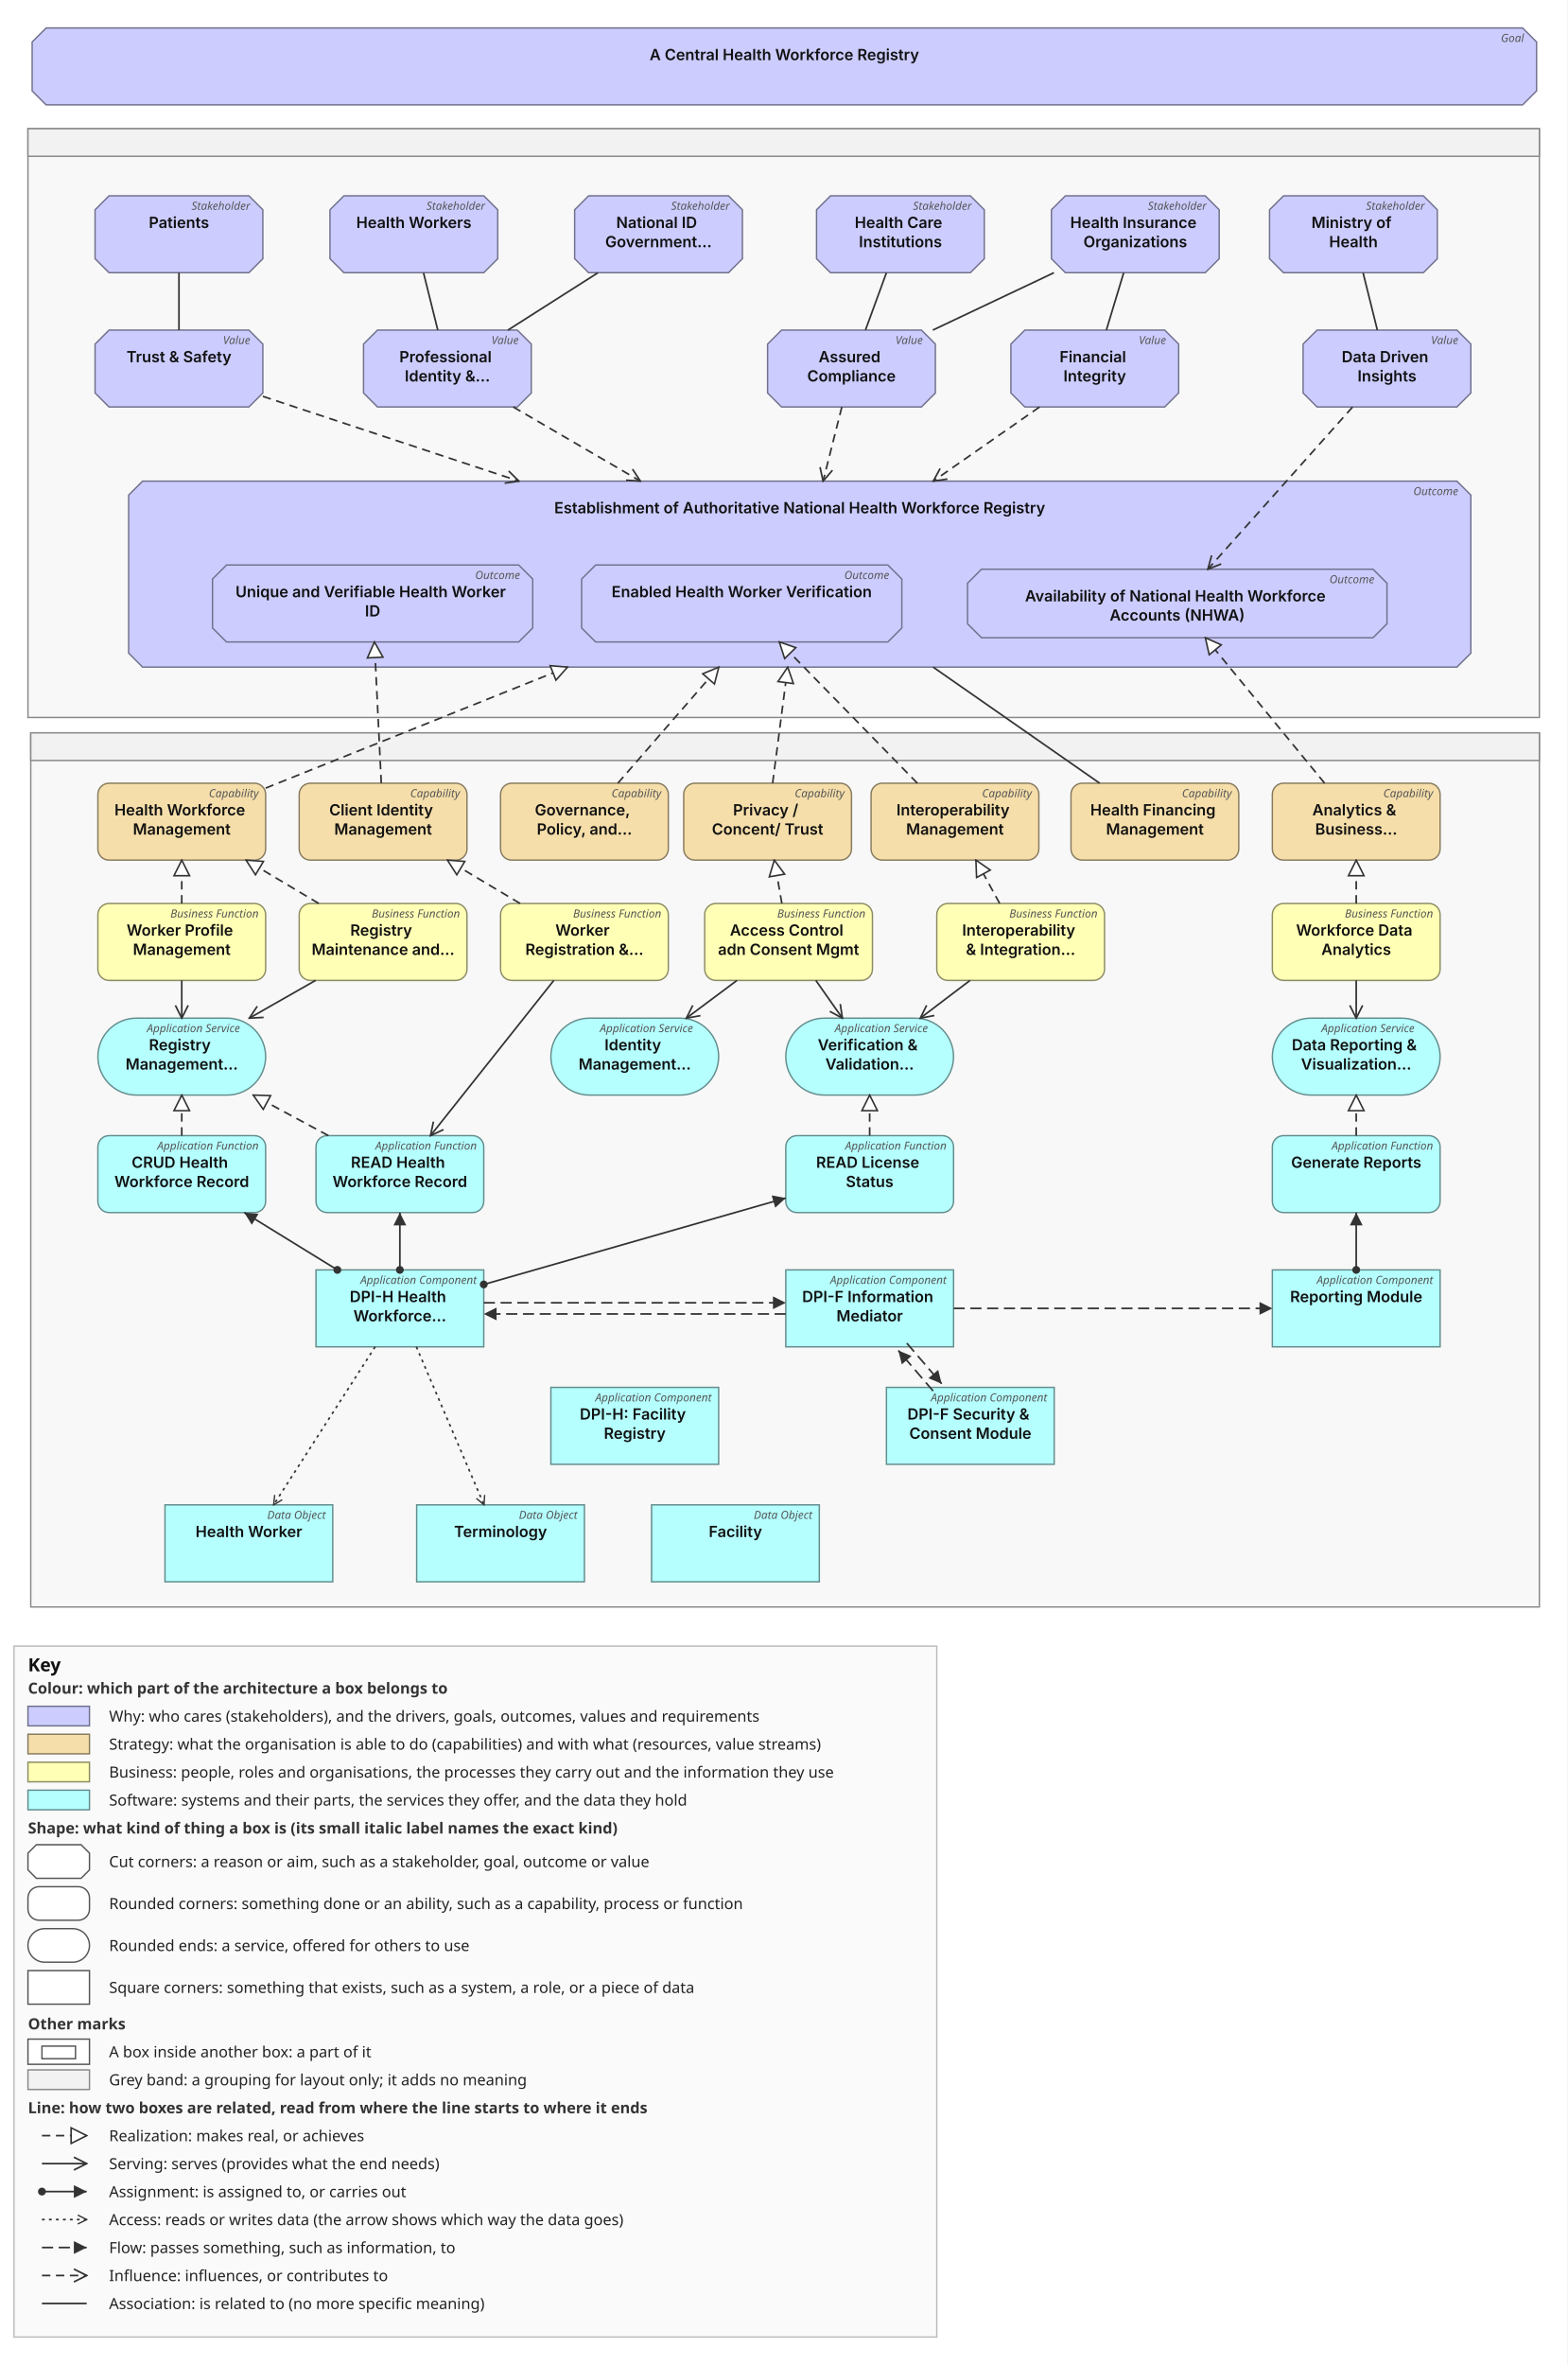
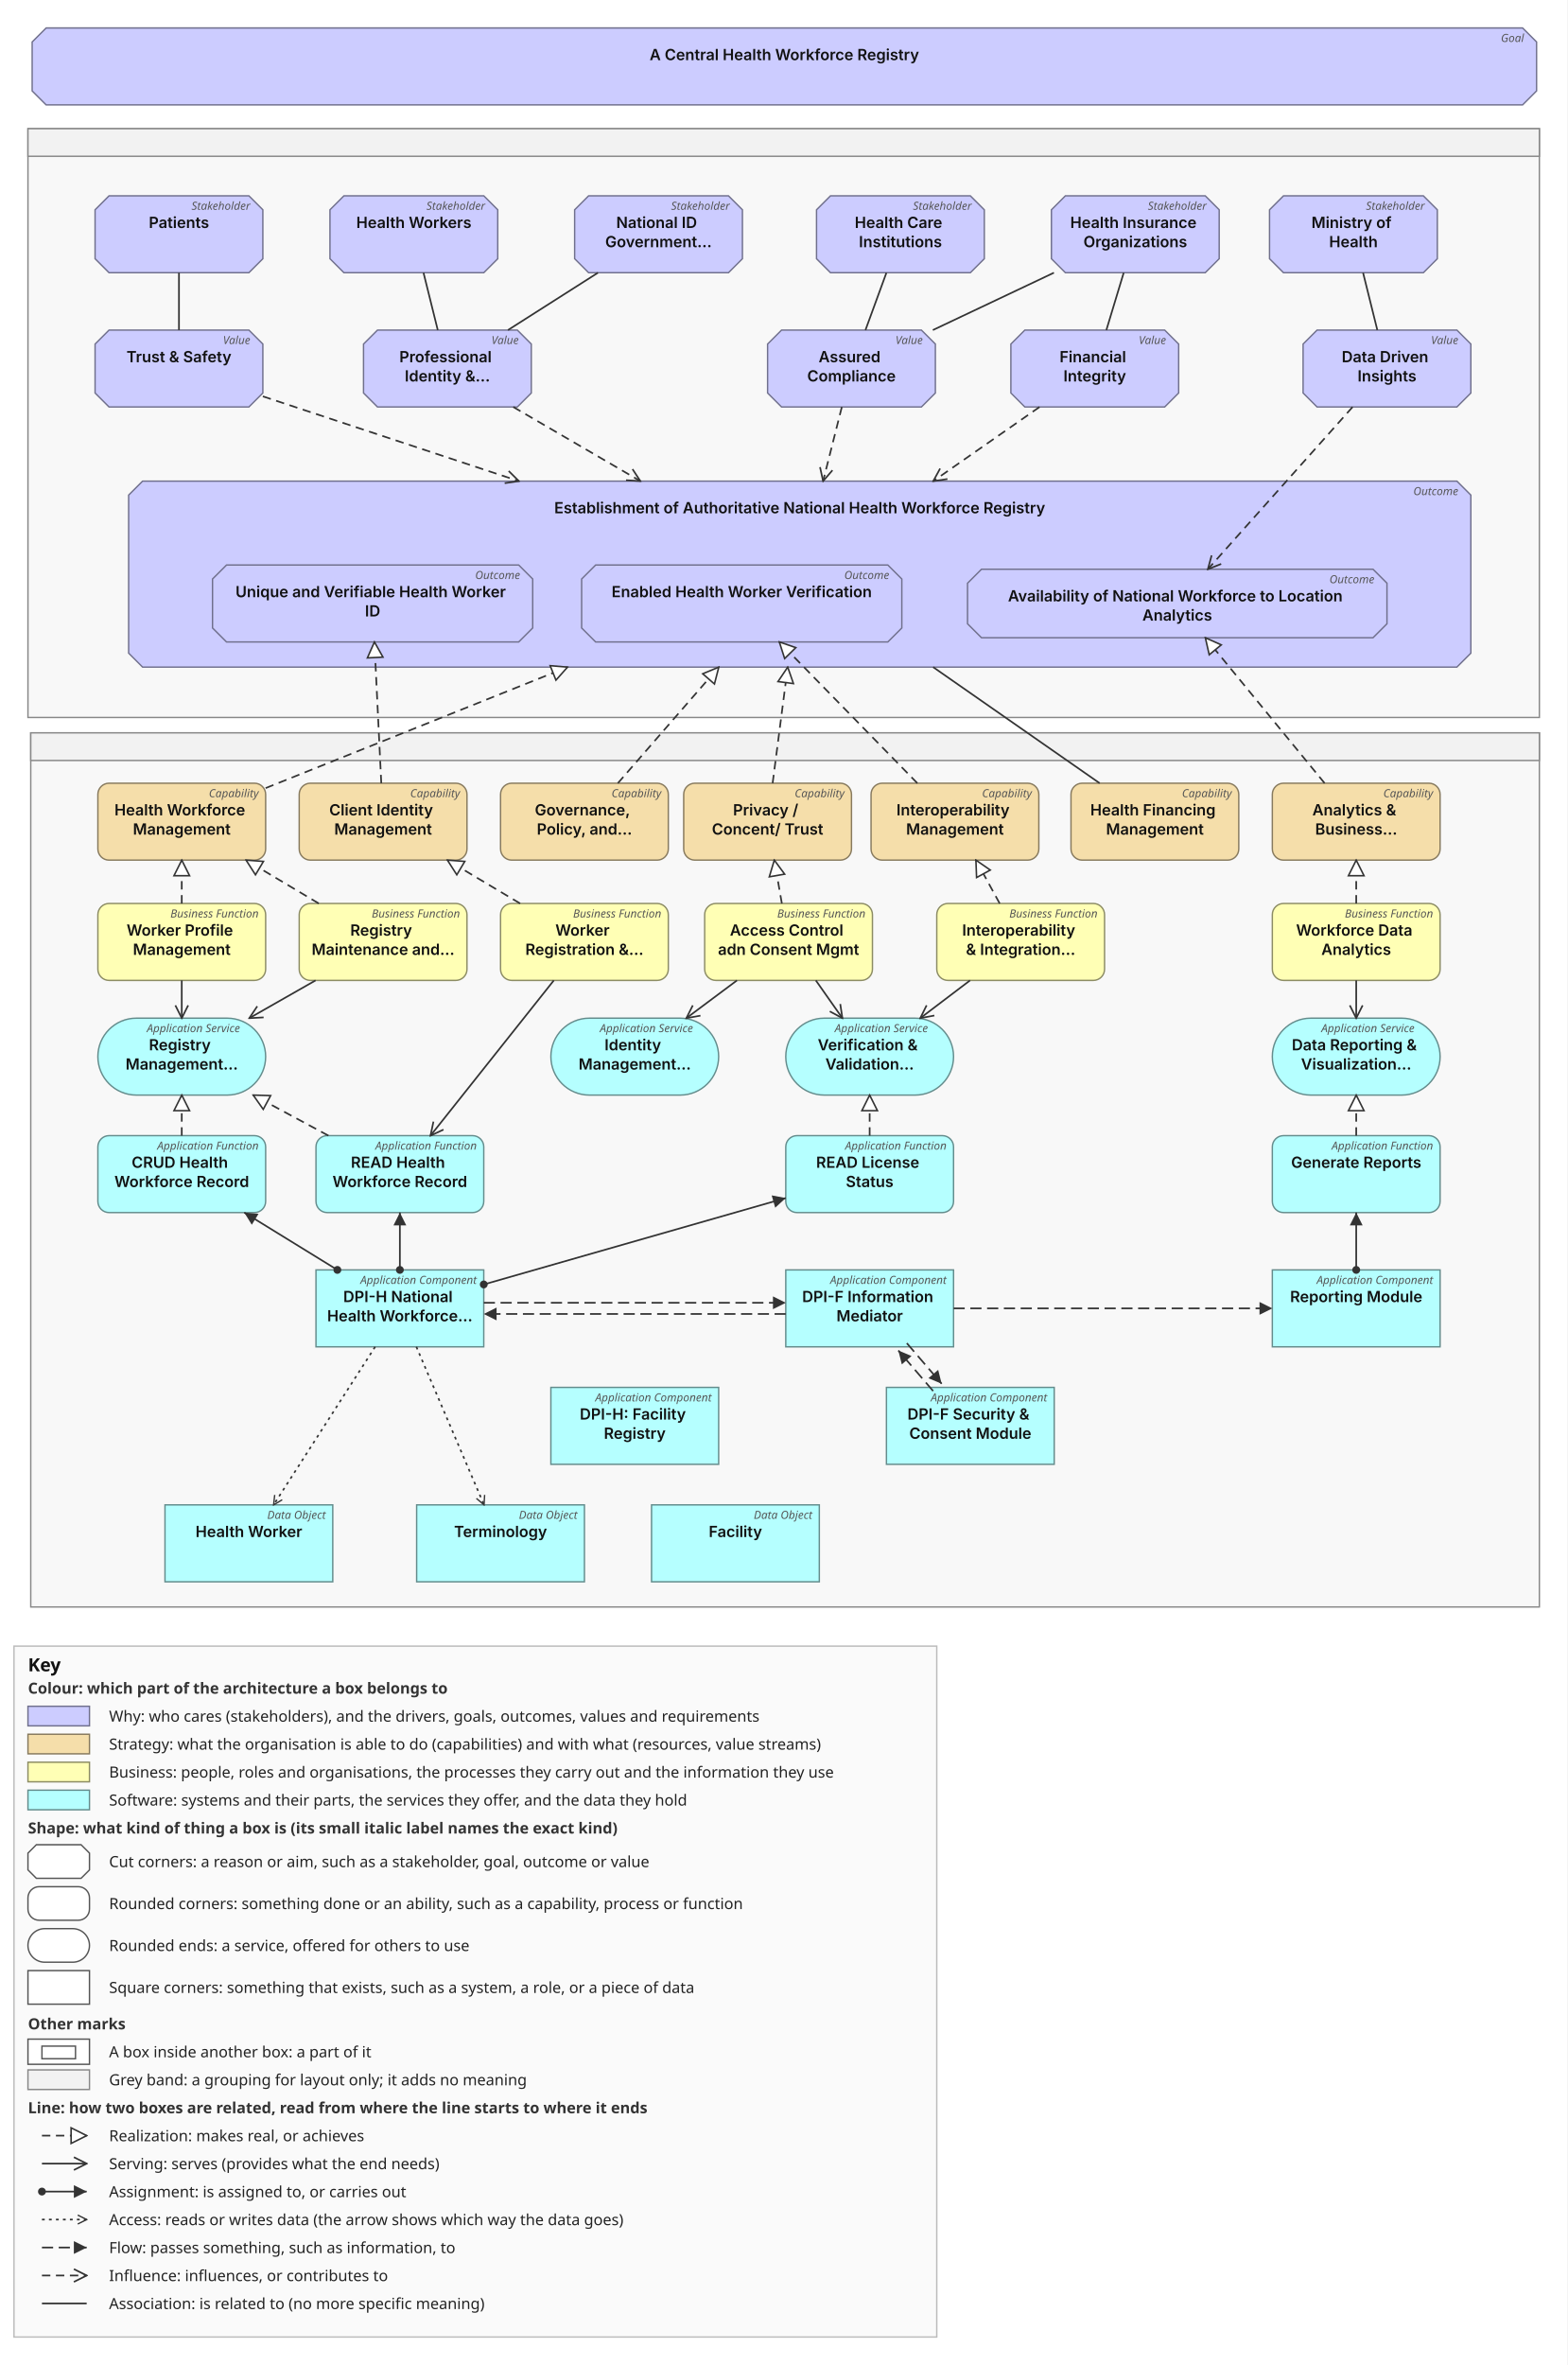
<svg xmlns="http://www.w3.org/2000/svg" viewBox="125 14 1121 1691" width="1121" height="1691" role="img" aria-labelledby="av-title">
  <style>
.av-name{font:600 11px system-ui,-apple-system,"Segoe UI",sans-serif;fill:#111}
.av-type{font:italic 8px system-ui,sans-serif;fill:#555}
.av-group{font:600 11px system-ui,sans-serif;fill:#333}
.av-note{font:10px system-ui,sans-serif;fill:#222}
.av-key{font:11px system-ui,sans-serif;fill:#222}
.av-keyh{font:600 11px system-ui,sans-serif;fill:#333}
.av-keyt{font:700 13px system-ui,sans-serif;fill:#111}
.av-rel{font:9px system-ui,sans-serif;fill:#333;paint-order:stroke;stroke:#fff;stroke-width:3px}
a:hover rect,a:hover polygon,a:focus rect,a:focus polygon{stroke:#06c;stroke-width:2.5}
</style>
  <defs>
    <marker id="arrow-open" viewBox="0 0 12 12" refX="11" refY="6" markerWidth="11" markerHeight="11" orient="auto-start-reverse" markerUnits="userSpaceOnUse">
      <path d="M1 1 L11 6 L1 11" fill="none" stroke="#333" stroke-width="1.3" />
    </marker>
    <marker id="arrow-filled" viewBox="0 0 12 12" refX="11" refY="6" markerWidth="11" markerHeight="11" orient="auto-start-reverse" markerUnits="userSpaceOnUse">
      <path d="M1 1 L11 6 L1 11 Z" fill="#333" />
    </marker>
    <marker id="arrow-small" viewBox="0 0 10 10" refX="9" refY="5" markerWidth="8" markerHeight="8" orient="auto-start-reverse" markerUnits="userSpaceOnUse">
      <path d="M1 1 L9 5 L1 9" fill="none" stroke="#333" stroke-width="1.2" />
    </marker>
    <marker id="triangle-hollow" viewBox="0 0 14 14" refX="13" refY="7" markerWidth="13" markerHeight="13" orient="auto-start-reverse" markerUnits="userSpaceOnUse">
      <path d="M1 1 L13 7 L1 13 Z" fill="#fff" stroke="#333" stroke-width="1.2" />
    </marker>
    <marker id="diamond-filled" viewBox="0 0 16 10" refX="1" refY="5" markerWidth="16" markerHeight="10" orient="auto-start-reverse" markerUnits="userSpaceOnUse">
      <path d="M1 5 L8 1 L15 5 L8 9 Z" fill="#333" />
    </marker>
    <marker id="diamond-hollow" viewBox="0 0 16 10" refX="1" refY="5" markerWidth="16" markerHeight="10" orient="auto-start-reverse" markerUnits="userSpaceOnUse">
      <path d="M1 5 L8 1 L15 5 L8 9 Z" fill="#fff" stroke="#333" stroke-width="1.2" />
    </marker>
    <marker id="dot" viewBox="0 0 8 8" refX="4" refY="4" markerWidth="7" markerHeight="7" orient="auto" markerUnits="userSpaceOnUse">
      <circle cx="4" cy="4" r="3.2" fill="#333" />
    </marker>
    <pattern id="missing" width="8" height="8" patternUnits="userSpaceOnUse" patternTransform="rotate(45)">
      <rect width="8" height="8" fill="#fff" />
      <line x1="0" y1="0" x2="0" y2="8" stroke="#d33" stroke-width="2" />
    </pattern>
  </defs>
  <rect x="125" y="14" width="1121" height="1691" fill="#fff" />
  <g class="av-g">
    <rect x="145" y="106" width="1081" height="421" fill="#f2f2f2" fill-opacity=".55" stroke="#888" />
    <rect x="145" y="106" width="1081" height="19.75" fill="#f2f2f2" stroke="#888" />
    <text class="av-group" x="151" y="120" />
  </g>
  <a href="../../../en/dpi-h-ra/archimate/0.2.0/elements/patients/" target="_top">
    <polygon points="203,154 303,154 313,164 313,199 303,209 203,209 193,199 193,164" fill="#ccccff" stroke="#70708c" stroke-width="1" />
    <text class="av-type" x="304" y="164" text-anchor="end">Stakeholder</text>
    <text class="av-name" x="253" y="177" text-anchor="middle">
      <tspan x="253" dy="0">Patients</tspan>
    </text>
  </a>
  <a href="../../../en/dpi-h-ra/archimate/0.2.0/elements/trust-safety/" target="_top">
    <polygon points="203,250 303,250 313,260 313,295 303,305 203,305 193,295 193,260" fill="#ccccff" stroke="#70708c" stroke-width="1" />
    <text class="av-type" x="304" y="260" text-anchor="end">Value</text>
    <text class="av-name" x="253" y="273" text-anchor="middle">
      <tspan x="253" dy="0">Trust &amp; Safety</tspan>
    </text>
  </a>
  <a href="../../../en/dpi-h-ra/archimate/0.2.0/elements/establishment-of-authoritative-national-health-workforce/" target="_top">
    <polygon points="227,358 1167,358 1177,368 1177,481 1167,491 227,491 217,481 217,368" fill="#ccccff" stroke="#70708c" stroke-width="1" />
    <text class="av-type" x="1168" y="368" text-anchor="end">Outcome</text>
    <text class="av-name" x="697" y="381" text-anchor="middle">
      <tspan x="697" dy="0">Establishment of Authoritative National Health Workforce Registry</tspan>
    </text>
  </a>
  <a href="../../../en/dpi-h-ra/archimate/0.2.0/elements/enabled-health-worker-verification/" target="_top">
    <polygon points="551,418 760,418 770,428 770,463 760,473 551,473 541,463 541,428" fill="#ccccff" stroke="#70708c" stroke-width="1" />
    <text class="av-type" x="761" y="428" text-anchor="end">Outcome</text>
    <text class="av-name" x="655.5" y="441" text-anchor="middle">
      <tspan x="655.5" dy="0">Enabled Health Worker Verification</tspan>
    </text>
  </a>
  <a href="../../../en/dpi-h-ra/archimate/0.2.0/elements/unique-and-verifiable-health-worker-id/" target="_top">
    <polygon points="287,418 496,418 506,428 506,463 496,473 287,473 277,463 277,428" fill="#ccccff" stroke="#70708c" stroke-width="1" />
    <text class="av-type" x="497" y="428" text-anchor="end">Outcome</text>
    <text class="av-name" x="391.5" y="441" text-anchor="middle">
      <tspan x="391.5" dy="0">Unique and Verifiable Health Worker</tspan>
      <tspan x="391.5" dy="13.75">ID</tspan>
    </text>
  </a>
-   <a href="../../../en/dpi-h-ra/archimate/0.2.0/elements/availability-of-national-health-workforce-accounts-nhwa/" target="_top">
+   <a href="../../../en/dpi-h-ra/archimate/0.2.0/elements/availability-of-national-workforce-to-location-analytics/" target="_top">
    <polygon points="827,421 1107,421 1117,431 1117,460 1107,470 827,470 817,460 817,431" fill="#ccccff" stroke="#70708c" stroke-width="1" />
    <text class="av-type" x="1108" y="431" text-anchor="end">Outcome</text>
    <text class="av-name" x="967" y="444" text-anchor="middle">
-       <tspan x="967" dy="0">Availability of National Health Workforce</tspan>
-       <tspan x="967" dy="13.75">Accounts (NHWA)</tspan>
+       <tspan x="967" dy="0">Availability of National Workforce to Location</tspan>
+       <tspan x="967" dy="13.75">Analytics</tspan>
    </text>
  </a>
  <a href="../../../en/dpi-h-ra/archimate/0.2.0/elements/health-workers/" target="_top">
    <polygon points="371,154 471,154 481,164 481,199 471,209 371,209 361,199 361,164" fill="#ccccff" stroke="#70708c" stroke-width="1" />
    <text class="av-type" x="472" y="164" text-anchor="end">Stakeholder</text>
    <text class="av-name" x="421" y="177" text-anchor="middle">
      <tspan x="421" dy="0">Health Workers</tspan>
    </text>
  </a>
  <a href="../../../en/dpi-h-ra/archimate/0.2.0/elements/professional-identity-security/" target="_top">
    <polygon points="395,250 495,250 505,260 505,295 495,305 395,305 385,295 385,260" fill="#ccccff" stroke="#70708c" stroke-width="1" />
    <text class="av-type" x="496" y="260" text-anchor="end">Value</text>
    <text class="av-name" x="445" y="273" text-anchor="middle">
      <tspan x="445" dy="0">Professional</tspan>
      <tspan x="445" dy="13.75">Identity &amp;…</tspan>
    </text>
  </a>
  <a href="../../../en/dpi-h-ra/archimate/0.2.0/elements/health-care-institutions/" target="_top">
    <polygon points="719,154 819,154 829,164 829,199 819,209 719,209 709,199 709,164" fill="#ccccff" stroke="#70708c" stroke-width="1" />
    <text class="av-type" x="820" y="164" text-anchor="end">Stakeholder</text>
    <text class="av-name" x="769" y="177" text-anchor="middle">
      <tspan x="769" dy="0">Health Care</tspan>
      <tspan x="769" dy="13.75">Institutions</tspan>
    </text>
  </a>
  <a href="../../../en/dpi-h-ra/archimate/0.2.0/elements/assured-compliance/" target="_top">
    <polygon points="684,250 784,250 794,260 794,295 784,305 684,305 674,295 674,260" fill="#ccccff" stroke="#70708c" stroke-width="1" />
    <text class="av-type" x="785" y="260" text-anchor="end">Value</text>
    <text class="av-name" x="734" y="273" text-anchor="middle">
      <tspan x="734" dy="0">Assured</tspan>
      <tspan x="734" dy="13.75">Compliance</tspan>
    </text>
  </a>
  <a href="../../../en/dpi-h-ra/archimate/0.2.0/elements/health-insurance-organizations/" target="_top">
    <polygon points="887,154 987,154 997,164 997,199 987,209 887,209 877,199 877,164" fill="#ccccff" stroke="#70708c" stroke-width="1" />
    <text class="av-type" x="988" y="164" text-anchor="end">Stakeholder</text>
    <text class="av-name" x="937" y="177" text-anchor="middle">
      <tspan x="937" dy="0">Health Insurance</tspan>
      <tspan x="937" dy="13.75">Organizations</tspan>
    </text>
  </a>
  <a href="../../../en/dpi-h-ra/archimate/0.2.0/elements/financial-integrity/" target="_top">
    <polygon points="858,250 958,250 968,260 968,295 958,305 858,305 848,295 848,260" fill="#ccccff" stroke="#70708c" stroke-width="1" />
    <text class="av-type" x="959" y="260" text-anchor="end">Value</text>
    <text class="av-name" x="908" y="273" text-anchor="middle">
      <tspan x="908" dy="0">Financial</tspan>
      <tspan x="908" dy="13.75">Integrity</tspan>
    </text>
  </a>
  <a href="../../../en/dpi-h-ra/archimate/0.2.0/elements/ministry-of-health/" target="_top">
    <polygon points="1043,154 1143,154 1153,164 1153,199 1143,209 1043,209 1033,199 1033,164" fill="#ccccff" stroke="#70708c" stroke-width="1" />
    <text class="av-type" x="1144" y="164" text-anchor="end">Stakeholder</text>
    <text class="av-name" x="1093" y="177" text-anchor="middle">
      <tspan x="1093" dy="0">Ministry of</tspan>
      <tspan x="1093" dy="13.75">Health</tspan>
    </text>
  </a>
  <a href="../../../en/dpi-h-ra/archimate/0.2.0/elements/data-driven-insights/" target="_top">
    <polygon points="1067,250 1167,250 1177,260 1177,295 1167,305 1067,305 1057,295 1057,260" fill="#ccccff" stroke="#70708c" stroke-width="1" />
    <text class="av-type" x="1168" y="260" text-anchor="end">Value</text>
    <text class="av-name" x="1117" y="273" text-anchor="middle">
      <tspan x="1117" dy="0">Data Driven</tspan>
      <tspan x="1117" dy="13.75">Insights</tspan>
    </text>
  </a>
  <a href="../../../en/dpi-h-ra/archimate/0.2.0/elements/national-id-government-provider/" target="_top">
    <polygon points="546,154 646,154 656,164 656,199 646,209 546,209 536,199 536,164" fill="#ccccff" stroke="#70708c" stroke-width="1" />
    <text class="av-type" x="647" y="164" text-anchor="end">Stakeholder</text>
    <text class="av-name" x="596" y="177" text-anchor="middle">
      <tspan x="596" dy="0">National ID</tspan>
      <tspan x="596" dy="13.75">Government…</tspan>
    </text>
  </a>
  <g class="av-g">
    <rect x="147" y="538" width="1079" height="625" fill="#f2f2f2" fill-opacity=".55" stroke="#888" />
    <rect x="147" y="538" width="1079" height="19.75" fill="#f2f2f2" stroke="#888" />
    <text class="av-group" x="153" y="552" />
  </g>
-   <a href="../../../en/dpi-h-ra/archimate/0.2.0/elements/dpi-h-health-workforce-registry-hwr/" target="_top">
+   <a href="../../../en/dpi-h-ra/archimate/0.2.0/elements/dpi-h-national-health-workforce-directory-registry/" target="_top">
    <rect x="351" y="922" width="120" height="55" fill="#b5ffff" stroke="#648c8c" stroke-width="1" />
    <text class="av-type" x="466" y="932" text-anchor="end">Application Component</text>
    <text class="av-name" x="411" y="945" text-anchor="middle">
-       <tspan x="411" dy="0">DPI-H Health</tspan>
-       <tspan x="411" dy="13.75">Workforce…</tspan>
+       <tspan x="411" dy="0">DPI-H National</tspan>
+       <tspan x="411" dy="13.75">Health Workforce…</tspan>
    </text>
  </a>
  <a href="../../../en/dpi-h-ra/archimate/0.2.0/elements/dpi-f-security-consent-module/" target="_top">
    <rect x="759" y="1006" width="120" height="55" fill="#b5ffff" stroke="#648c8c" stroke-width="1" />
    <text class="av-type" x="874" y="1016" text-anchor="end">Application Component</text>
    <text class="av-name" x="819" y="1029" text-anchor="middle">
      <tspan x="819" dy="0">DPI-F Security &amp;</tspan>
      <tspan x="819" dy="13.75">Consent Module</tspan>
    </text>
  </a>
  <a href="../../../en/dpi-h-ra/archimate/0.2.0/elements/reporting-module/" target="_top">
    <rect x="1035" y="922" width="120" height="55" fill="#b5ffff" stroke="#648c8c" stroke-width="1" />
    <text class="av-type" x="1150" y="932" text-anchor="end">Application Component</text>
    <text class="av-name" x="1095" y="945" text-anchor="middle">
      <tspan x="1095" dy="0">Reporting Module</tspan>
    </text>
  </a>
  <a href="../../../en/dpi-h-ra/archimate/0.2.0/elements/dpi-f-information-mediator/" target="_top">
    <rect x="687" y="922" width="120" height="55" fill="#b5ffff" stroke="#648c8c" stroke-width="1" />
    <text class="av-type" x="802" y="932" text-anchor="end">Application Component</text>
    <text class="av-name" x="747" y="945" text-anchor="middle">
      <tspan x="747" dy="0">DPI-F Information</tspan>
      <tspan x="747" dy="13.75">Mediator</tspan>
    </text>
  </a>
  <a href="../../../en/dpi-h-ra/archimate/0.2.0/elements/health-worker/" target="_top">
    <rect x="243" y="1090" width="120" height="55" fill="#b5ffff" stroke="#648c8c" stroke-width="1" />
    <text class="av-type" x="358" y="1100" text-anchor="end">Data Object</text>
    <text class="av-name" x="303" y="1113" text-anchor="middle">
      <tspan x="303" dy="0">Health Worker</tspan>
    </text>
  </a>
  <a href="../../../en/dpi-h-ra/archimate/0.2.0/elements/facility/" target="_top">
    <rect x="591" y="1090" width="120" height="55" fill="#b5ffff" stroke="#648c8c" stroke-width="1" />
    <text class="av-type" x="706" y="1100" text-anchor="end">Data Object</text>
    <text class="av-name" x="651" y="1113" text-anchor="middle">
      <tspan x="651" dy="0">Facility</tspan>
    </text>
  </a>
  <a href="../../../en/dpi-h-ra/archimate/0.2.0/elements/terminology/" target="_top">
    <rect x="423" y="1090" width="120" height="55" fill="#b5ffff" stroke="#648c8c" stroke-width="1" />
    <text class="av-type" x="538" y="1100" text-anchor="end">Data Object</text>
    <text class="av-name" x="483" y="1113" text-anchor="middle">
      <tspan x="483" dy="0">Terminology</tspan>
    </text>
  </a>
  <a href="../../../en/dpi-h-ra/archimate/0.2.0/elements/health-workforce-management/" target="_top">
    <rect x="195" y="574" width="120" height="55" rx="8" fill="#f5deaa" stroke="#877a5e" stroke-width="1" />
    <text class="av-type" x="310" y="584" text-anchor="end">Capability</text>
    <text class="av-name" x="255" y="597" text-anchor="middle">
      <tspan x="255" dy="0">Health Workforce</tspan>
      <tspan x="255" dy="13.75">Management</tspan>
    </text>
  </a>
  <a href="../../../en/dpi-h-ra/archimate/0.2.0/elements/privacy-concent-trust/" target="_top">
    <rect x="614" y="574" width="120" height="55" rx="8" fill="#f5deaa" stroke="#877a5e" stroke-width="1" />
    <text class="av-type" x="729" y="584" text-anchor="end">Capability</text>
    <text class="av-name" x="674" y="597" text-anchor="middle">
      <tspan x="674" dy="0">Privacy /</tspan>
      <tspan x="674" dy="13.75">Concent/ Trust</tspan>
    </text>
  </a>
  <a href="../../../en/dpi-h-ra/archimate/0.2.0/elements/client-identity-management/" target="_top">
    <rect x="339" y="574" width="120" height="55" rx="8" fill="#f5deaa" stroke="#877a5e" stroke-width="1" />
    <text class="av-type" x="454" y="584" text-anchor="end">Capability</text>
    <text class="av-name" x="399" y="597" text-anchor="middle">
      <tspan x="399" dy="0">Client Identity</tspan>
      <tspan x="399" dy="13.75">Management</tspan>
    </text>
  </a>
  <a href="../../../en/dpi-h-ra/archimate/0.2.0/elements/interoperability-management/" target="_top">
    <rect x="748" y="574" width="120" height="55" rx="8" fill="#f5deaa" stroke="#877a5e" stroke-width="1" />
    <text class="av-type" x="863" y="584" text-anchor="end">Capability</text>
    <text class="av-name" x="808" y="597" text-anchor="middle">
      <tspan x="808" dy="0">Interoperability</tspan>
      <tspan x="808" dy="13.75">Management</tspan>
    </text>
  </a>
  <a href="../../../en/dpi-h-ra/archimate/0.2.0/elements/analytics-business-intelligence/" target="_top">
    <rect x="1035" y="574" width="120" height="55" rx="8" fill="#f5deaa" stroke="#877a5e" stroke-width="1" />
    <text class="av-type" x="1150" y="584" text-anchor="end">Capability</text>
    <text class="av-name" x="1095" y="597" text-anchor="middle">
      <tspan x="1095" dy="0">Analytics &amp;</tspan>
      <tspan x="1095" dy="13.75">Business…</tspan>
    </text>
  </a>
  <a href="../../../en/dpi-h-ra/archimate/0.2.0/elements/governance-policy-and-legislation/" target="_top">
    <rect x="483" y="574" width="120" height="55" rx="8" fill="#f5deaa" stroke="#877a5e" stroke-width="1" />
    <text class="av-type" x="598" y="584" text-anchor="end">Capability</text>
    <text class="av-name" x="543" y="597" text-anchor="middle">
      <tspan x="543" dy="0">Governance,</tspan>
      <tspan x="543" dy="13.75">Policy, and…</tspan>
    </text>
  </a>
  <a href="../../../en/dpi-h-ra/archimate/0.2.0/elements/health-financing-management/" target="_top">
    <rect x="891" y="574" width="120" height="55" rx="8" fill="#f5deaa" stroke="#877a5e" stroke-width="1" />
    <text class="av-type" x="1006" y="584" text-anchor="end">Capability</text>
    <text class="av-name" x="951" y="597" text-anchor="middle">
      <tspan x="951" dy="0">Health Financing</tspan>
      <tspan x="951" dy="13.75">Management</tspan>
    </text>
  </a>
  <a href="../../../en/dpi-h-ra/archimate/0.2.0/elements/registry-management-service/" target="_top">
    <rect x="195" y="742" width="120" height="55" rx="27.5" fill="#b5ffff" stroke="#648c8c" stroke-width="1" />
    <text class="av-type" x="296.667" y="752" text-anchor="end">Application Service</text>
    <text class="av-name" x="255" y="765" text-anchor="middle">
      <tspan x="255" dy="0">Registry</tspan>
      <tspan x="255" dy="13.75">Management…</tspan>
    </text>
  </a>
  <a href="../../../en/dpi-h-ra/archimate/0.2.0/elements/identity-management-service/" target="_top">
    <rect x="519" y="742" width="120" height="55" rx="27.5" fill="#b5ffff" stroke="#648c8c" stroke-width="1" />
    <text class="av-type" x="620.667" y="752" text-anchor="end">Application Service</text>
    <text class="av-name" x="579" y="765" text-anchor="middle">
      <tspan x="579" dy="0">Identity</tspan>
      <tspan x="579" dy="13.75">Management…</tspan>
    </text>
  </a>
  <a href="../../../en/dpi-h-ra/archimate/0.2.0/elements/verification-validation-service/" target="_top">
    <rect x="687" y="742" width="120" height="55" rx="27.5" fill="#b5ffff" stroke="#648c8c" stroke-width="1" />
    <text class="av-type" x="788.667" y="752" text-anchor="end">Application Service</text>
    <text class="av-name" x="747" y="765" text-anchor="middle">
      <tspan x="747" dy="0">Verification &amp;</tspan>
      <tspan x="747" dy="13.75">Validation…</tspan>
    </text>
  </a>
  <a href="../../../en/dpi-h-ra/archimate/0.2.0/elements/data-reporting-visualization-service/" target="_top">
    <rect x="1035" y="742" width="120" height="55" rx="27.5" fill="#b5ffff" stroke="#648c8c" stroke-width="1" />
    <text class="av-type" x="1136.667" y="752" text-anchor="end">Application Service</text>
    <text class="av-name" x="1095" y="765" text-anchor="middle">
      <tspan x="1095" dy="0">Data Reporting &amp;</tspan>
      <tspan x="1095" dy="13.75">Visualization…</tspan>
    </text>
  </a>
  <a href="../../../en/dpi-h-ra/archimate/0.2.0/elements/crud-health-workforce-record/" target="_top">
    <rect x="195" y="826" width="120" height="55" rx="8" fill="#b5ffff" stroke="#648c8c" stroke-width="1" />
    <text class="av-type" x="310" y="836" text-anchor="end">Application Function</text>
    <text class="av-name" x="255" y="849" text-anchor="middle">
      <tspan x="255" dy="0">CRUD Health</tspan>
      <tspan x="255" dy="13.75">Workforce Record</tspan>
    </text>
  </a>
  <a href="../../../en/dpi-h-ra/archimate/0.2.0/elements/read-health-workforce-record/" target="_top">
    <rect x="351" y="826" width="120" height="55" rx="8" fill="#b5ffff" stroke="#648c8c" stroke-width="1" />
    <text class="av-type" x="466" y="836" text-anchor="end">Application Function</text>
    <text class="av-name" x="411" y="849" text-anchor="middle">
      <tspan x="411" dy="0">READ Health</tspan>
      <tspan x="411" dy="13.75">Workforce Record</tspan>
    </text>
  </a>
  <a href="../../../en/dpi-h-ra/archimate/0.2.0/elements/read-license-status/" target="_top">
    <rect x="687" y="826" width="120" height="55" rx="8" fill="#b5ffff" stroke="#648c8c" stroke-width="1" />
    <text class="av-type" x="802" y="836" text-anchor="end">Application Function</text>
    <text class="av-name" x="747" y="849" text-anchor="middle">
      <tspan x="747" dy="0">READ License</tspan>
      <tspan x="747" dy="13.75">Status</tspan>
    </text>
  </a>
  <a href="../../../en/dpi-h-ra/archimate/0.2.0/elements/generate-reports/" target="_top">
    <rect x="1035" y="826" width="120" height="55" rx="8" fill="#b5ffff" stroke="#648c8c" stroke-width="1" />
    <text class="av-type" x="1150" y="836" text-anchor="end">Application Function</text>
    <text class="av-name" x="1095" y="849" text-anchor="middle">
      <tspan x="1095" dy="0">Generate Reports</tspan>
    </text>
  </a>
  <a href="../../../en/dpi-h-ra/archimate/0.2.0/elements/worker-profile-management/" target="_top">
    <rect x="195" y="660" width="120" height="55" rx="8" fill="#ffffb5" stroke="#8c8c64" stroke-width="1" />
    <text class="av-type" x="310" y="670" text-anchor="end">Business Function</text>
    <text class="av-name" x="255" y="683" text-anchor="middle">
      <tspan x="255" dy="0">Worker Profile</tspan>
      <tspan x="255" dy="13.75">Management</tspan>
    </text>
  </a>
  <a href="../../../en/dpi-h-ra/archimate/0.2.0/elements/interoperability-integration-management/" target="_top">
    <rect x="795" y="660" width="120" height="55" rx="8" fill="#ffffb5" stroke="#8c8c64" stroke-width="1" />
    <text class="av-type" x="910" y="670" text-anchor="end">Business Function</text>
    <text class="av-name" x="855" y="683" text-anchor="middle">
      <tspan x="855" dy="0">Interoperability</tspan>
      <tspan x="855" dy="13.75">&amp; Integration…</tspan>
    </text>
  </a>
  <a href="../../../en/dpi-h-ra/archimate/0.2.0/elements/registry-maintenance-and-data-quality/" target="_top">
    <rect x="339" y="660" width="120" height="55" rx="8" fill="#ffffb5" stroke="#8c8c64" stroke-width="1" />
    <text class="av-type" x="454" y="670" text-anchor="end">Business Function</text>
    <text class="av-name" x="399" y="683" text-anchor="middle">
      <tspan x="399" dy="0">Registry</tspan>
      <tspan x="399" dy="13.75">Maintenance and…</tspan>
    </text>
  </a>
  <a href="../../../en/dpi-h-ra/archimate/0.2.0/elements/workforce-data-analytics/" target="_top">
    <rect x="1035" y="660" width="120" height="55" rx="8" fill="#ffffb5" stroke="#8c8c64" stroke-width="1" />
    <text class="av-type" x="1150" y="670" text-anchor="end">Business Function</text>
    <text class="av-name" x="1095" y="683" text-anchor="middle">
      <tspan x="1095" dy="0">Workforce Data</tspan>
      <tspan x="1095" dy="13.75">Analytics</tspan>
    </text>
  </a>
  <a href="../../../en/dpi-h-ra/archimate/0.2.0/elements/access-control-adn-consent-mgmt/" target="_top">
    <rect x="629" y="660" width="120" height="55" rx="8" fill="#ffffb5" stroke="#8c8c64" stroke-width="1" />
    <text class="av-type" x="744" y="670" text-anchor="end">Business Function</text>
    <text class="av-name" x="689" y="683" text-anchor="middle">
      <tspan x="689" dy="0">Access Control</tspan>
      <tspan x="689" dy="13.75">adn Consent Mgmt</tspan>
    </text>
  </a>
  <a href="../../../en/dpi-h-ra/archimate/0.2.0/elements/worker-registration-onboarding/" target="_top">
    <rect x="483" y="660" width="120" height="55" rx="8" fill="#ffffb5" stroke="#8c8c64" stroke-width="1" />
    <text class="av-type" x="598" y="670" text-anchor="end">Business Function</text>
    <text class="av-name" x="543" y="683" text-anchor="middle">
      <tspan x="543" dy="0">Worker</tspan>
      <tspan x="543" dy="13.75">Registration &amp;…</tspan>
    </text>
  </a>
  <a href="../../../en/dpi-h-ra/archimate/0.2.0/elements/dpi-h-facility-registry/" target="_top">
    <rect x="519" y="1006" width="120" height="55" fill="#b5ffff" stroke="#648c8c" stroke-width="1" />
    <text class="av-type" x="634" y="1016" text-anchor="end">Application Component</text>
    <text class="av-name" x="579" y="1029" text-anchor="middle">
      <tspan x="579" dy="0">DPI-H: Facility</tspan>
      <tspan x="579" dy="13.75">Registry</tspan>
    </text>
  </a>
  <a href="../../../en/dpi-h-ra/archimate/0.2.0/elements/a-central-health-workforce-registry/" target="_top">
    <polygon points="158,34 1214,34 1224,44 1224,79 1214,89 158,89 148,79 148,44" fill="#ccccff" stroke="#70708c" stroke-width="1" />
    <text class="av-type" x="1215" y="44" text-anchor="end">Goal</text>
    <text class="av-name" x="686" y="57" text-anchor="middle">
      <tspan x="686" dy="0">A Central Health Workforce Registry</tspan>
    </text>
  </a>
  <a href="../../../en/dpi-h-ra/archimate/0.2.0/relationships/id-cc65670da4d74301a17360ac03bfeffb/" target="_top">
    <path d="M253 209 L253 250" fill="none" stroke="#333" stroke-width="1.2" />
    <path d="M253 209 L253 250" fill="none" stroke="transparent" stroke-width="8" />
  </a>
  <a href="../../../en/dpi-h-ra/archimate/0.2.0/relationships/id-ed43e8be110148959808f0ed2b01e60c/" target="_top">
    <path d="M313 297.4 L496.1 358" fill="none" stroke="#333" stroke-width="1.2" stroke-dasharray="6 4" marker-end="url(#arrow-open)" />
    <path d="M313 297.4 L496.1 358" fill="none" stroke="transparent" stroke-width="8" />
  </a>
  <a href="../../../en/dpi-h-ra/archimate/0.2.0/relationships/id-b253eb2e7f61456b879020c1038f65d8/" target="_top">
    <path d="M792.4 491 L911.5 574" fill="none" stroke="#333" stroke-width="1.2" />
    <path d="M792.4 491 L911.5 574" fill="none" stroke="transparent" stroke-width="8" />
  </a>
  <a href="../../../en/dpi-h-ra/archimate/0.2.0/relationships/id-e15649393fd7472688e24c5469ece6d6/" target="_top">
    <path d="M427.9 209 L438.1 250" fill="none" stroke="#333" stroke-width="1.2" />
    <path d="M427.9 209 L438.1 250" fill="none" stroke="transparent" stroke-width="8" />
  </a>
  <a href="../../../en/dpi-h-ra/archimate/0.2.0/relationships/id-01ff839ed3944cdfa2fc6b3dc56078fb/" target="_top">
    <path d="M492.1 305 L583 358" fill="none" stroke="#333" stroke-width="1.2" stroke-dasharray="6 4" marker-end="url(#arrow-open)" />
    <path d="M492.1 305 L583 358" fill="none" stroke="transparent" stroke-width="8" />
  </a>
  <a href="../../../en/dpi-h-ra/archimate/0.2.0/relationships/id-f5659f20014c438fb8a128859617e06b/" target="_top">
    <path d="M759 209 L744 250" fill="none" stroke="#333" stroke-width="1.2" />
    <path d="M759 209 L744 250" fill="none" stroke="transparent" stroke-width="8" />
  </a>
  <a href="../../../en/dpi-h-ra/archimate/0.2.0/relationships/id-10abc5c5de7b4f9baf653a94419c176a/" target="_top">
    <path d="M727.1 305 L713.7 358" fill="none" stroke="#333" stroke-width="1.2" stroke-dasharray="6 4" marker-end="url(#arrow-open)" />
    <path d="M727.1 305 L713.7 358" fill="none" stroke="transparent" stroke-width="8" />
  </a>
  <a href="../../../en/dpi-h-ra/archimate/0.2.0/relationships/id-f2081843c0e0424c8fc1b35b56450cf4/" target="_top">
    <path d="M878.8 209 L792.2 250" fill="none" stroke="#333" stroke-width="1.2" />
    <path d="M878.8 209 L792.2 250" fill="none" stroke="transparent" stroke-width="8" />
  </a>
  <a href="../../../en/dpi-h-ra/archimate/0.2.0/relationships/id-129509ba50094bf598c45909e03028a1/" target="_top">
    <path d="M928.7 209 L916.3 250" fill="none" stroke="#333" stroke-width="1.2" />
    <path d="M928.7 209 L916.3 250" fill="none" stroke="transparent" stroke-width="8" />
  </a>
  <a href="../../../en/dpi-h-ra/archimate/0.2.0/relationships/id-e68330fc32bb47da9cbdc5bc2ace5529/" target="_top">
    <path d="M868.5 305 L792.5 358" fill="none" stroke="#333" stroke-width="1.2" stroke-dasharray="6 4" marker-end="url(#arrow-open)" />
    <path d="M868.5 305 L792.5 358" fill="none" stroke="transparent" stroke-width="8" />
  </a>
  <a href="../../../en/dpi-h-ra/archimate/0.2.0/relationships/id-3e73475ab54b4cf1b28ac3b54c742560/" target="_top">
    <path d="M1099.9 209 L1110.1 250" fill="none" stroke="#333" stroke-width="1.2" />
    <path d="M1099.9 209 L1110.1 250" fill="none" stroke="transparent" stroke-width="8" />
  </a>
  <a href="../../../en/dpi-h-ra/archimate/0.2.0/relationships/id-3e7c4b09f0284eb789d9cb6a5a7fced1/" target="_top">
    <path d="M1092.4 305 L988.9 421" fill="none" stroke="#333" stroke-width="1.2" stroke-dasharray="6 4" marker-end="url(#arrow-open)" />
    <path d="M1092.4 305 L988.9 421" fill="none" stroke="transparent" stroke-width="8" />
  </a>
  <a href="../../../en/dpi-h-ra/archimate/0.2.0/relationships/id-f9eccf37ea3d4a1e84218fdcd0e920c4/" target="_top">
    <path d="M552.7 209 L488.3 250" fill="none" stroke="#333" stroke-width="1.2" />
    <path d="M552.7 209 L488.3 250" fill="none" stroke="transparent" stroke-width="8" />
  </a>
  <a href="../../../en/dpi-h-ra/archimate/0.2.0/relationships/id-9a7ce077e95240b9841dfbf912fc1945/" target="_top">
    <path d="M366.3 922 L299.7 881" fill="none" stroke="#333" stroke-width="1.2" marker-start="url(#dot)" marker-end="url(#arrow-filled)" />
    <path d="M366.3 922 L299.7 881" fill="none" stroke="transparent" stroke-width="8" />
  </a>
  <a href="../../../en/dpi-h-ra/archimate/0.2.0/relationships/id-1a95e061e76a4a16a6b921d503b281d6/" target="_top">
    <path d="M422.8 977 L471.2 1090" fill="none" stroke="#333" stroke-width="1.2" stroke-dasharray="2 3" marker-end="url(#arrow-small)" />
    <path d="M422.8 977 L471.2 1090" fill="none" stroke="transparent" stroke-width="8" />
  </a>
  <a href="../../../en/dpi-h-ra/archimate/0.2.0/relationships/id-ba37954c9c86400a8b71c5cdb1058441/" target="_top">
    <path d="M393.3 977 L320.7 1090" fill="none" stroke="#333" stroke-width="1.2" stroke-dasharray="2 3" marker-end="url(#arrow-small)" />
    <path d="M393.3 977 L320.7 1090" fill="none" stroke="transparent" stroke-width="8" />
  </a>
  <a href="../../../en/dpi-h-ra/archimate/0.2.0/relationships/id-59a82ffe721d42f6a931282cecef1f6d/" target="_top">
    <path d="M411 922 L411 881" fill="none" stroke="#333" stroke-width="1.2" marker-start="url(#dot)" marker-end="url(#arrow-filled)" />
    <path d="M411 922 L411 881" fill="none" stroke="transparent" stroke-width="8" />
  </a>
  <a href="../../../en/dpi-h-ra/archimate/0.2.0/relationships/id-48e997e7f08e45babaadd7c552057a22/" target="_top">
    <path d="M471 945.5 L687 945.5" fill="none" stroke="#333" stroke-width="1.2" stroke-dasharray="8 4" marker-end="url(#arrow-filled)" />
    <path d="M471 945.5 L687 945.5" fill="none" stroke="transparent" stroke-width="8" />
  </a>
  <a href="../../../en/dpi-h-ra/archimate/0.2.0/relationships/id-fd7b0d820bc74a4a9c3c1e96e95d264f/" target="_top">
    <path d="M471 932.4 L687 870.6" fill="none" stroke="#333" stroke-width="1.2" marker-start="url(#dot)" marker-end="url(#arrow-filled)" />
    <path d="M471 932.4 L687 870.6" fill="none" stroke="transparent" stroke-width="8" />
  </a>
  <a href="../../../en/dpi-h-ra/archimate/0.2.0/relationships/id-7f2ce188187f4d8a8691bf5ff2f9f667/" target="_top">
    <path d="M792.4 1008.6 L767.5 979.6" fill="none" stroke="#333" stroke-width="1.2" stroke-dasharray="8 4" marker-end="url(#arrow-filled)" />
    <path d="M792.4 1008.6 L767.5 979.6" fill="none" stroke="transparent" stroke-width="8" />
  </a>
  <a href="../../../en/dpi-h-ra/archimate/0.2.0/relationships/id-f301955a909b4202a741b9d99522a843/" target="_top">
    <path d="M1095 922 L1095 881" fill="none" stroke="#333" stroke-width="1.2" marker-start="url(#dot)" marker-end="url(#arrow-filled)" />
    <path d="M1095 922 L1095 881" fill="none" stroke="transparent" stroke-width="8" />
  </a>
  <a href="../../../en/dpi-h-ra/archimate/0.2.0/relationships/id-bb7f9716a2674341a2b93e31fc597849/" target="_top">
    <path d="M687 953.5 L471 953.5" fill="none" stroke="#333" stroke-width="1.2" stroke-dasharray="8 4" marker-end="url(#arrow-filled)" />
    <path d="M687 953.5 L471 953.5" fill="none" stroke="transparent" stroke-width="8" />
  </a>
  <a href="../../../en/dpi-h-ra/archimate/0.2.0/relationships/id-ddd4756be0a340b892e9b2b436fbe5be/" target="_top">
    <path d="M807 949.5 L1035 949.5" fill="none" stroke="#333" stroke-width="1.2" stroke-dasharray="8 4" marker-end="url(#arrow-filled)" />
    <path d="M807 949.5 L1035 949.5" fill="none" stroke="transparent" stroke-width="8" />
  </a>
  <a href="../../../en/dpi-h-ra/archimate/0.2.0/relationships/id-b486315e0923437cb776b4234739136e/" target="_top">
    <path d="M773.6 974.4 L798.5 1003.4" fill="none" stroke="#333" stroke-width="1.2" stroke-dasharray="8 4" marker-end="url(#arrow-filled)" />
    <path d="M773.6 974.4 L798.5 1003.4" fill="none" stroke="transparent" stroke-width="8" />
  </a>
  <a href="../../../en/dpi-h-ra/archimate/0.2.0/relationships/id-4e17f7d791d64629a9a59541c7cb4eb2/" target="_top">
    <path d="M315 577.5 L530.9 491" fill="none" stroke="#333" stroke-width="1.2" stroke-dasharray="6 4" marker-end="url(#triangle-hollow)" />
    <path d="M315 577.5 L530.9 491" fill="none" stroke="transparent" stroke-width="8" />
  </a>
  <a href="../../../en/dpi-h-ra/archimate/0.2.0/relationships/id-eb0cc63917d34b07850d9da6a6ef9f7c/" target="_top">
    <path d="M677.6 574 L688.4 491" fill="none" stroke="#333" stroke-width="1.2" stroke-dasharray="6 4" marker-end="url(#triangle-hollow)" />
    <path d="M677.6 574 L688.4 491" fill="none" stroke="transparent" stroke-width="8" />
  </a>
  <a href="../../../en/dpi-h-ra/archimate/0.2.0/relationships/id-65c5cc40af014d13ba417e7867f09e3b/" target="_top">
    <path d="M397.7 574 L392.8 473" fill="none" stroke="#333" stroke-width="1.2" stroke-dasharray="6 4" marker-end="url(#triangle-hollow)" />
    <path d="M397.7 574 L392.8 473" fill="none" stroke="transparent" stroke-width="8" />
  </a>
  <a href="../../../en/dpi-h-ra/archimate/0.2.0/relationships/id-538373b3662f4b4c974d2a0ec52eb1ce/" target="_top">
    <path d="M781.1 574 L682.4 473" fill="none" stroke="#333" stroke-width="1.2" stroke-dasharray="6 4" marker-end="url(#triangle-hollow)" />
    <path d="M781.1 574 L682.4 473" fill="none" stroke="transparent" stroke-width="8" />
  </a>
  <a href="../../../en/dpi-h-ra/archimate/0.2.0/relationships/id-40ed92f0179d4ec5a52d8fafffe746ba/" target="_top">
    <path d="M1072.4 574 L987.1 470" fill="none" stroke="#333" stroke-width="1.2" stroke-dasharray="6 4" marker-end="url(#triangle-hollow)" />
    <path d="M1072.4 574 L987.1 470" fill="none" stroke="transparent" stroke-width="8" />
  </a>
  <a href="../../../en/dpi-h-ra/archimate/0.2.0/relationships/id-b8cb6668655447f6843a2e6d89c27836/" target="_top">
    <path d="M566.9 574 L639.1 491" fill="none" stroke="#333" stroke-width="1.2" stroke-dasharray="6 4" marker-end="url(#triangle-hollow)" />
    <path d="M566.9 574 L639.1 491" fill="none" stroke="transparent" stroke-width="8" />
  </a>
  <a href="../../../en/dpi-h-ra/archimate/0.2.0/relationships/id-89bfc298d13d465ebd02705b91d11aaa/" target="_top">
    <path d="M255 826 L255 797" fill="none" stroke="#333" stroke-width="1.2" stroke-dasharray="6 4" marker-end="url(#triangle-hollow)" />
    <path d="M255 826 L255 797" fill="none" stroke="transparent" stroke-width="8" />
  </a>
  <a href="../../../en/dpi-h-ra/archimate/0.2.0/relationships/id-abb5a87efa7f4d4198f23e2867312f27/" target="_top">
    <path d="M359.9 826 L306.1 797" fill="none" stroke="#333" stroke-width="1.2" stroke-dasharray="6 4" marker-end="url(#triangle-hollow)" />
    <path d="M359.9 826 L306.1 797" fill="none" stroke="transparent" stroke-width="8" />
  </a>
  <a href="../../../en/dpi-h-ra/archimate/0.2.0/relationships/id-c330a67c3a514678b99ed33c0223ecd1/" target="_top">
    <path d="M747 826 L747 797" fill="none" stroke="#333" stroke-width="1.2" stroke-dasharray="6 4" marker-end="url(#triangle-hollow)" />
    <path d="M747 826 L747 797" fill="none" stroke="transparent" stroke-width="8" />
  </a>
  <a href="../../../en/dpi-h-ra/archimate/0.2.0/relationships/id-ce4112185cc449cbad26778fa59b0f71/" target="_top">
    <path d="M1095 826 L1095 797" fill="none" stroke="#333" stroke-width="1.2" stroke-dasharray="6 4" marker-end="url(#triangle-hollow)" />
    <path d="M1095 826 L1095 797" fill="none" stroke="transparent" stroke-width="8" />
  </a>
  <a href="../../../en/dpi-h-ra/archimate/0.2.0/relationships/id-c17a948e65954beb98991f7ab0708d2f/" target="_top">
    <path d="M255 660 L255 629" fill="none" stroke="#333" stroke-width="1.2" stroke-dasharray="6 4" marker-end="url(#triangle-hollow)" />
    <path d="M255 660 L255 629" fill="none" stroke="transparent" stroke-width="8" />
  </a>
  <a href="../../../en/dpi-h-ra/archimate/0.2.0/relationships/id-c0e56181666b48038fd51bee25786f6c/" target="_top">
    <path d="M255 715 L255 742" fill="none" stroke="#333" stroke-width="1.2" marker-end="url(#arrow-open)" />
    <path d="M255 715 L255 742" fill="none" stroke="transparent" stroke-width="8" />
  </a>
  <a href="../../../en/dpi-h-ra/archimate/0.2.0/relationships/id-ed8fdf3b7d40415caca86e338b15e183/" target="_top">
    <path d="M818.8 715 L783.2 742" fill="none" stroke="#333" stroke-width="1.2" marker-end="url(#arrow-open)" />
    <path d="M818.8 715 L783.2 742" fill="none" stroke="transparent" stroke-width="8" />
  </a>
  <a href="../../../en/dpi-h-ra/archimate/0.2.0/relationships/id-4715d1b991204a6593b135b219f8b2a9/" target="_top">
    <path d="M840 660 L823 629" fill="none" stroke="#333" stroke-width="1.2" stroke-dasharray="6 4" marker-end="url(#triangle-hollow)" />
    <path d="M840 660 L823 629" fill="none" stroke="transparent" stroke-width="8" />
  </a>
  <a href="../../../en/dpi-h-ra/archimate/0.2.0/relationships/id-2315b3b3b12f47b3bcb64831d30c4007/" target="_top">
    <path d="M350.7 715 L303.3 742" fill="none" stroke="#333" stroke-width="1.2" marker-end="url(#arrow-open)" />
    <path d="M350.7 715 L303.3 742" fill="none" stroke="transparent" stroke-width="8" />
  </a>
  <a href="../../../en/dpi-h-ra/archimate/0.2.0/relationships/id-b6452b90cce248338476783adbfdb40b/" target="_top">
    <path d="M353 660 L301 629" fill="none" stroke="#333" stroke-width="1.2" stroke-dasharray="6 4" marker-end="url(#triangle-hollow)" />
    <path d="M353 660 L301 629" fill="none" stroke="transparent" stroke-width="8" />
  </a>
  <a href="../../../en/dpi-h-ra/archimate/0.2.0/relationships/id-0d4a6022e6c64ba087448231810768ad/" target="_top">
    <path d="M1095 715 L1095 742" fill="none" stroke="#333" stroke-width="1.2" marker-end="url(#arrow-open)" />
    <path d="M1095 715 L1095 742" fill="none" stroke="transparent" stroke-width="8" />
  </a>
  <a href="../../../en/dpi-h-ra/archimate/0.2.0/relationships/id-67ce6ceafdca49ea8b579643cb149231/" target="_top">
    <path d="M1095 660 L1095 629" fill="none" stroke="#333" stroke-width="1.2" stroke-dasharray="6 4" marker-end="url(#triangle-hollow)" />
    <path d="M1095 660 L1095 629" fill="none" stroke="transparent" stroke-width="8" />
  </a>
  <a href="../../../en/dpi-h-ra/archimate/0.2.0/relationships/id-e642fc3bc6a04d51a8515d6b5e0ba469/" target="_top">
    <path d="M652.1 715 L615.9 742" fill="none" stroke="#333" stroke-width="1.2" marker-end="url(#arrow-open)" />
    <path d="M652.1 715 L615.9 742" fill="none" stroke="transparent" stroke-width="8" />
  </a>
  <a href="../../../en/dpi-h-ra/archimate/0.2.0/relationships/id-da4c2ecc727c4f239bb330566d923266/" target="_top">
    <path d="M684.2 660 L678.8 629" fill="none" stroke="#333" stroke-width="1.2" stroke-dasharray="6 4" marker-end="url(#triangle-hollow)" />
    <path d="M684.2 660 L678.8 629" fill="none" stroke="transparent" stroke-width="8" />
  </a>
  <a href="../../../en/dpi-h-ra/archimate/0.2.0/relationships/id-11b6a659088a4ddaad7b324c6004a020/" target="_top">
    <path d="M708.5 715 L727.5 742" fill="none" stroke="#333" stroke-width="1.2" marker-end="url(#arrow-open)" />
    <path d="M708.5 715 L727.5 742" fill="none" stroke="transparent" stroke-width="8" />
  </a>
  <a href="../../../en/dpi-h-ra/archimate/0.2.0/relationships/id-3c910ba101274c65b9510713445d343d/" target="_top">
    <path d="M521.1 715 L432.9 826" fill="none" stroke="#333" stroke-width="1.2" marker-end="url(#arrow-open)" />
    <path d="M521.1 715 L432.9 826" fill="none" stroke="transparent" stroke-width="8" />
  </a>
  <a href="../../../en/dpi-h-ra/archimate/0.2.0/relationships/id-97cc20218bef4a769bd11c7e9a2c0edd/" target="_top">
    <path d="M497 660 L445 629" fill="none" stroke="#333" stroke-width="1.2" stroke-dasharray="6 4" marker-end="url(#triangle-hollow)" />
    <path d="M497 660 L445 629" fill="none" stroke="transparent" stroke-width="8" />
  </a>
  <g class="av-legend">
    <rect x="135" y="1191" width="660" height="494" fill="#fafafa" stroke="#bbb" />
    <text class="av-keyt" x="145" y="1209">Key</text>
    <text class="av-keyh" x="145" y="1225">Colour: which part of the architecture a box belongs to</text>
    <rect x="145" y="1234" width="44" height="14" fill="#ccccff" stroke="#70708c" />
    <text class="av-key" x="203" y="1245">Why: who cares (stakeholders), and the drivers, goals, outcomes, values and requirements</text>
    <rect x="145" y="1254" width="44" height="14" fill="#f5deaa" stroke="#877a5e" />
    <text class="av-key" x="203" y="1265">Strategy: what the organisation is able to do (capabilities) and with what (resources, value streams)</text>
    <rect x="145" y="1274" width="44" height="14" fill="#ffffb5" stroke="#8c8c64" />
    <text class="av-key" x="203" y="1285">Business: people, roles and organisations, the processes they carry out and the information they use</text>
    <rect x="145" y="1294" width="44" height="14" fill="#b5ffff" stroke="#648c8c" />
    <text class="av-key" x="203" y="1305">Software: systems and their parts, the services they offer, and the data they hold</text>
    <text class="av-keyh" x="145" y="1325">Shape: what kind of thing a box is (its small italic label names the exact kind)</text>
    <polygon points="151,1333 183,1333 189,1339 189,1351 183,1357 151,1357 145,1351 145,1339" fill="#fff" stroke="#555" />
    <text class="av-key" x="203" y="1349">Cut corners: a reason or aim, such as a stakeholder, goal, outcome or value</text>
    <rect x="145" y="1363" width="44" height="24" rx="8" fill="#fff" stroke="#555" />
    <text class="av-key" x="203" y="1379">Rounded corners: something done or an ability, such as a capability, process or function</text>
    <rect x="145" y="1393" width="44" height="24" rx="12" fill="#fff" stroke="#555" />
    <text class="av-key" x="203" y="1409">Rounded ends: a service, offered for others to use</text>
    <rect x="145" y="1423" width="44" height="24" fill="#fff" stroke="#555" />
    <text class="av-key" x="203" y="1439">Square corners: something that exists, such as a system, a role, or a piece of data</text>
    <text class="av-keyh" x="145" y="1465">Other marks</text>
    <rect x="145" y="1472" width="44" height="18" fill="#fff" stroke="#555" />
    <rect x="155" y="1477" width="24" height="9" fill="#fff" stroke="#555" />
    <text class="av-key" x="203" y="1485">A box inside another box: a part of it</text>
    <rect x="145" y="1494" width="44" height="14" fill="#f2f2f2" stroke="#888" />
    <text class="av-key" x="203" y="1505">Grey band: a grouping for layout only; it adds no meaning</text>
    <text class="av-keyh" x="145" y="1525">Line: how two boxes are related, read from where the line starts to where it ends</text>
    <path d="M155 1541 L187 1541" fill="none" stroke="#333" stroke-width="1.2" stroke-dasharray="6 4" marker-end="url(#triangle-hollow)" />
    <text class="av-key" x="203" y="1545">Realization: makes real, or achieves</text>
    <path d="M155 1561 L187 1561" fill="none" stroke="#333" stroke-width="1.2" marker-end="url(#arrow-open)" />
    <text class="av-key" x="203" y="1565">Serving: serves (provides what the end needs)</text>
    <path d="M155 1581 L187 1581" fill="none" stroke="#333" stroke-width="1.2" marker-start="url(#dot)" marker-end="url(#arrow-filled)" />
    <text class="av-key" x="203" y="1585">Assignment: is assigned to, or carries out</text>
    <path d="M155 1601 L187 1601" fill="none" stroke="#333" stroke-width="1.2" stroke-dasharray="2 3" marker-end="url(#arrow-small)" />
    <text class="av-key" x="203" y="1605">Access: reads or writes data (the arrow shows which way the data goes)</text>
    <path d="M155 1621 L187 1621" fill="none" stroke="#333" stroke-width="1.2" stroke-dasharray="8 4" marker-end="url(#arrow-filled)" />
    <text class="av-key" x="203" y="1625">Flow: passes something, such as information, to</text>
    <path d="M155 1641 L187 1641" fill="none" stroke="#333" stroke-width="1.2" stroke-dasharray="6 4" marker-end="url(#arrow-open)" />
    <text class="av-key" x="203" y="1645">Influence: influences, or contributes to</text>
    <path d="M155 1661 L187 1661" fill="none" stroke="#333" stroke-width="1.2" />
    <text class="av-key" x="203" y="1665">Association: is related to (no more specific meaning)</text>
  </g>
</svg>
